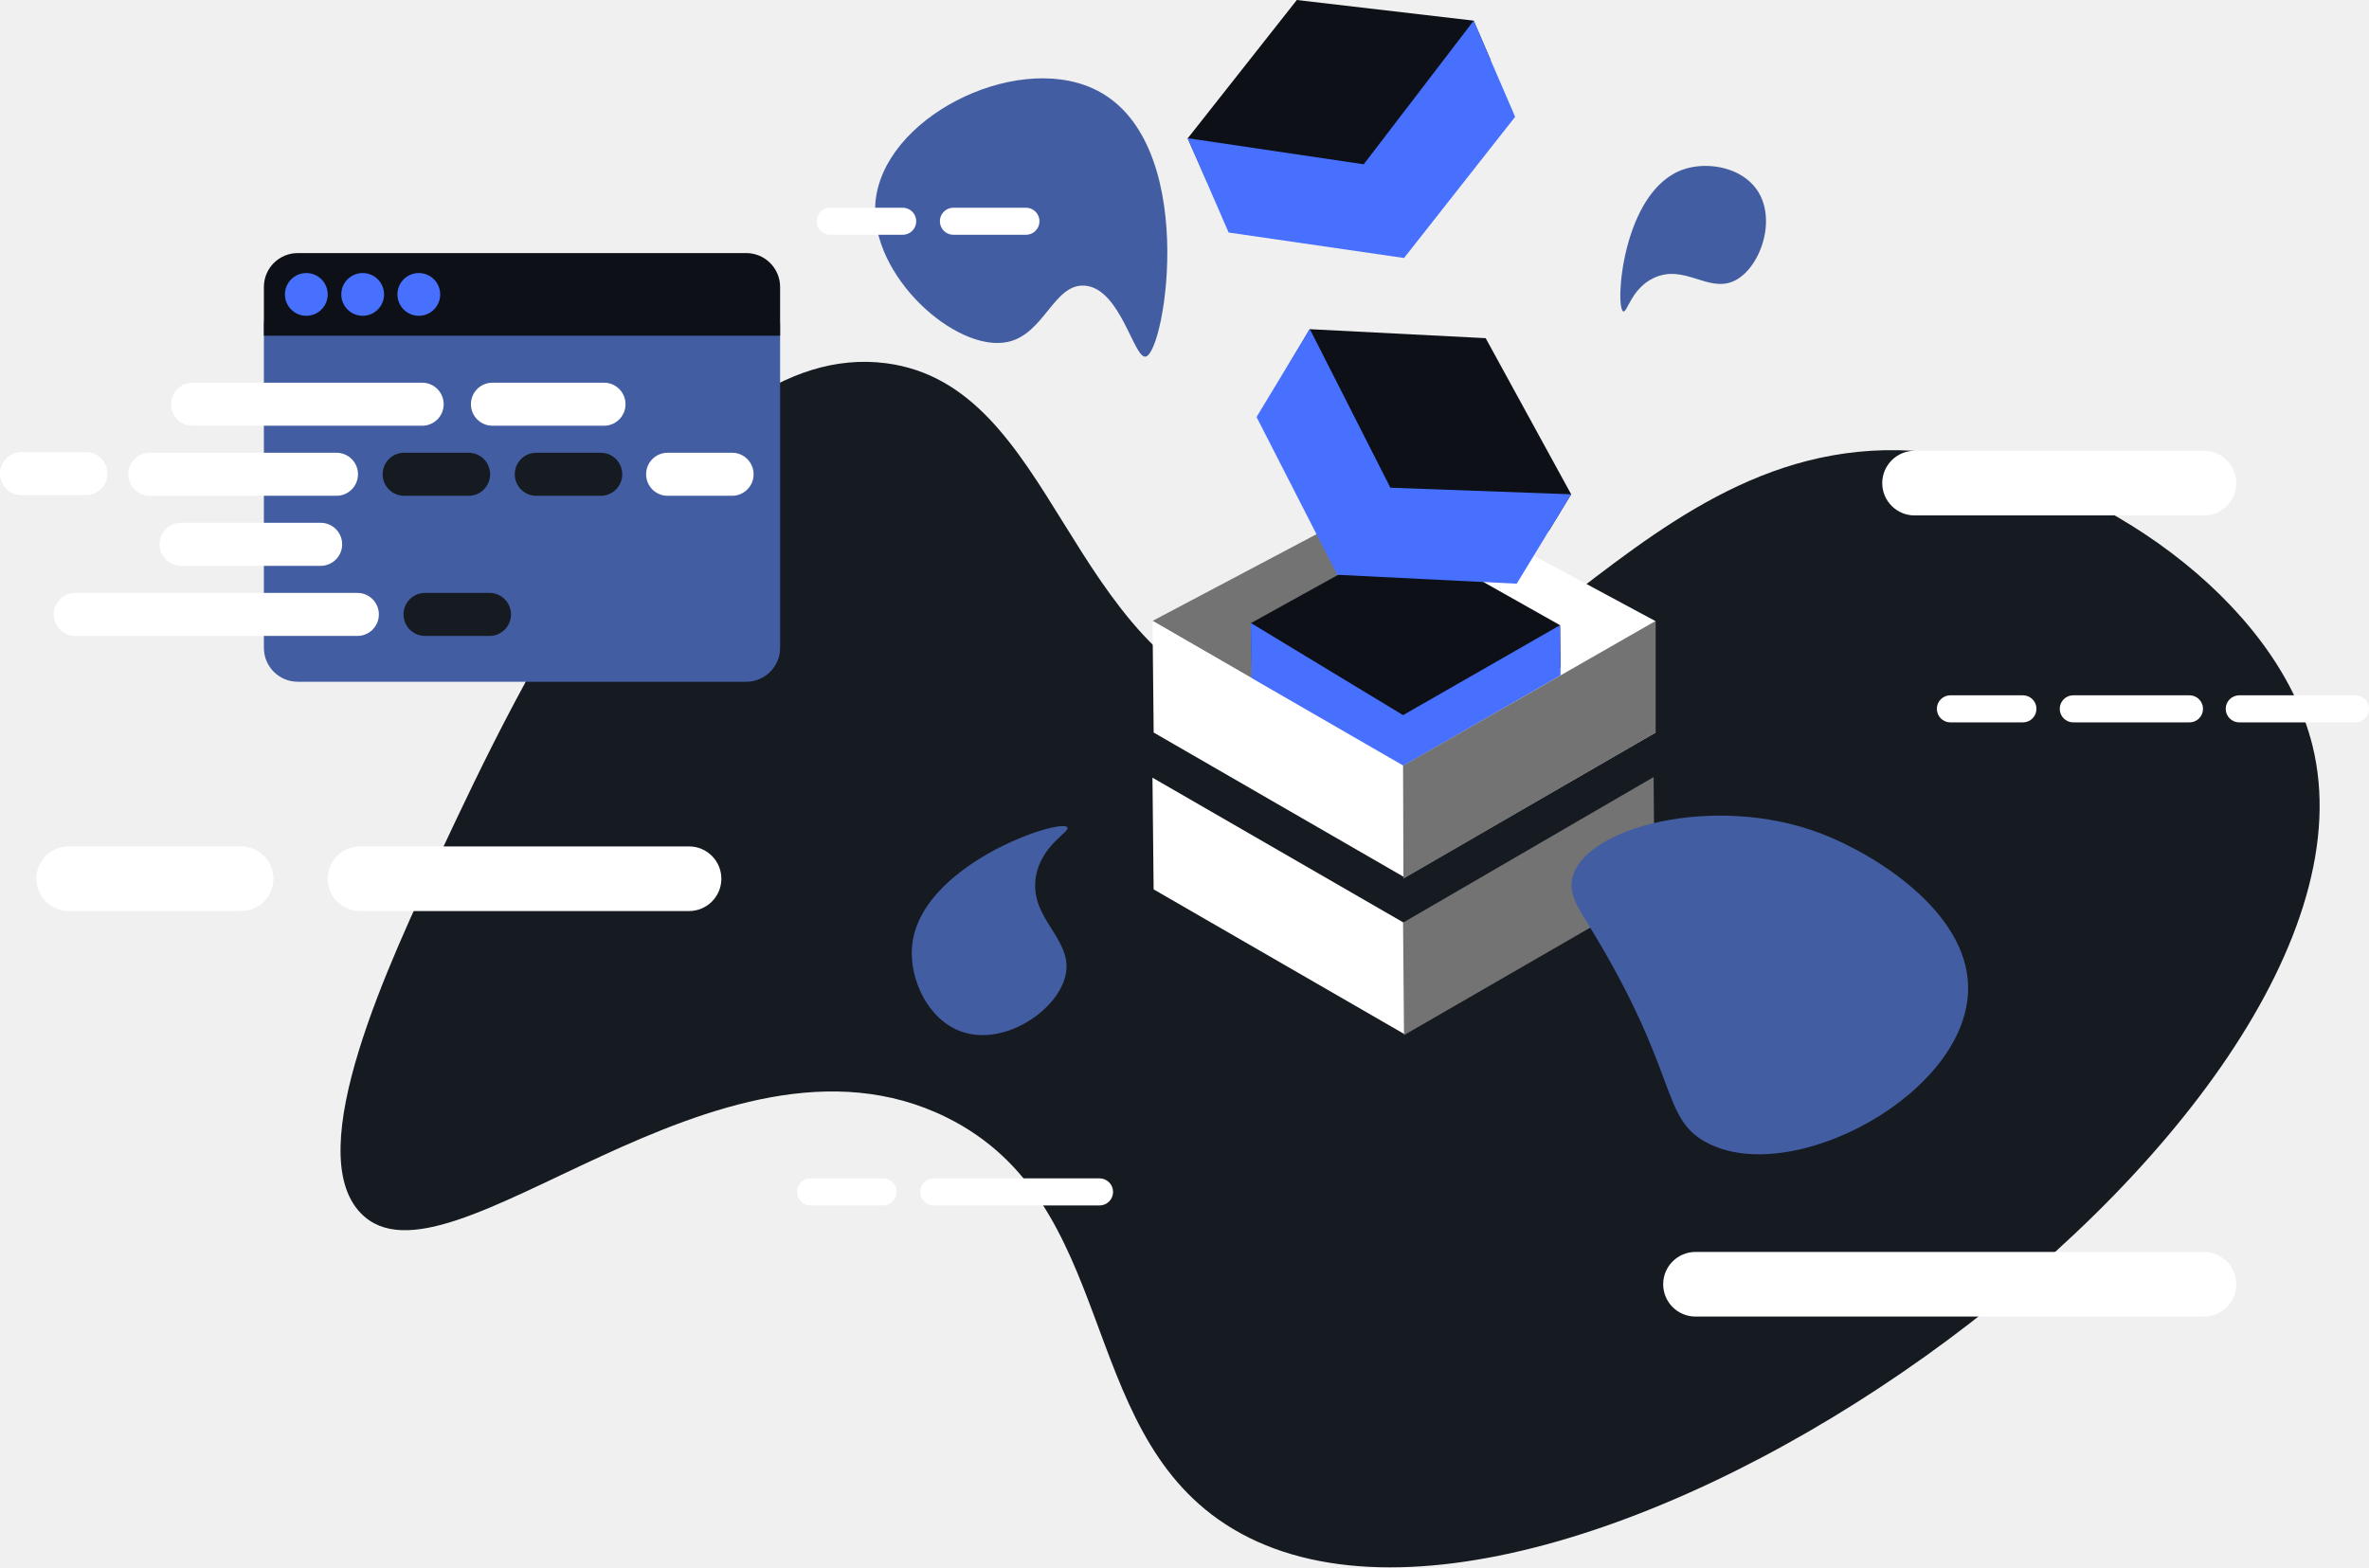
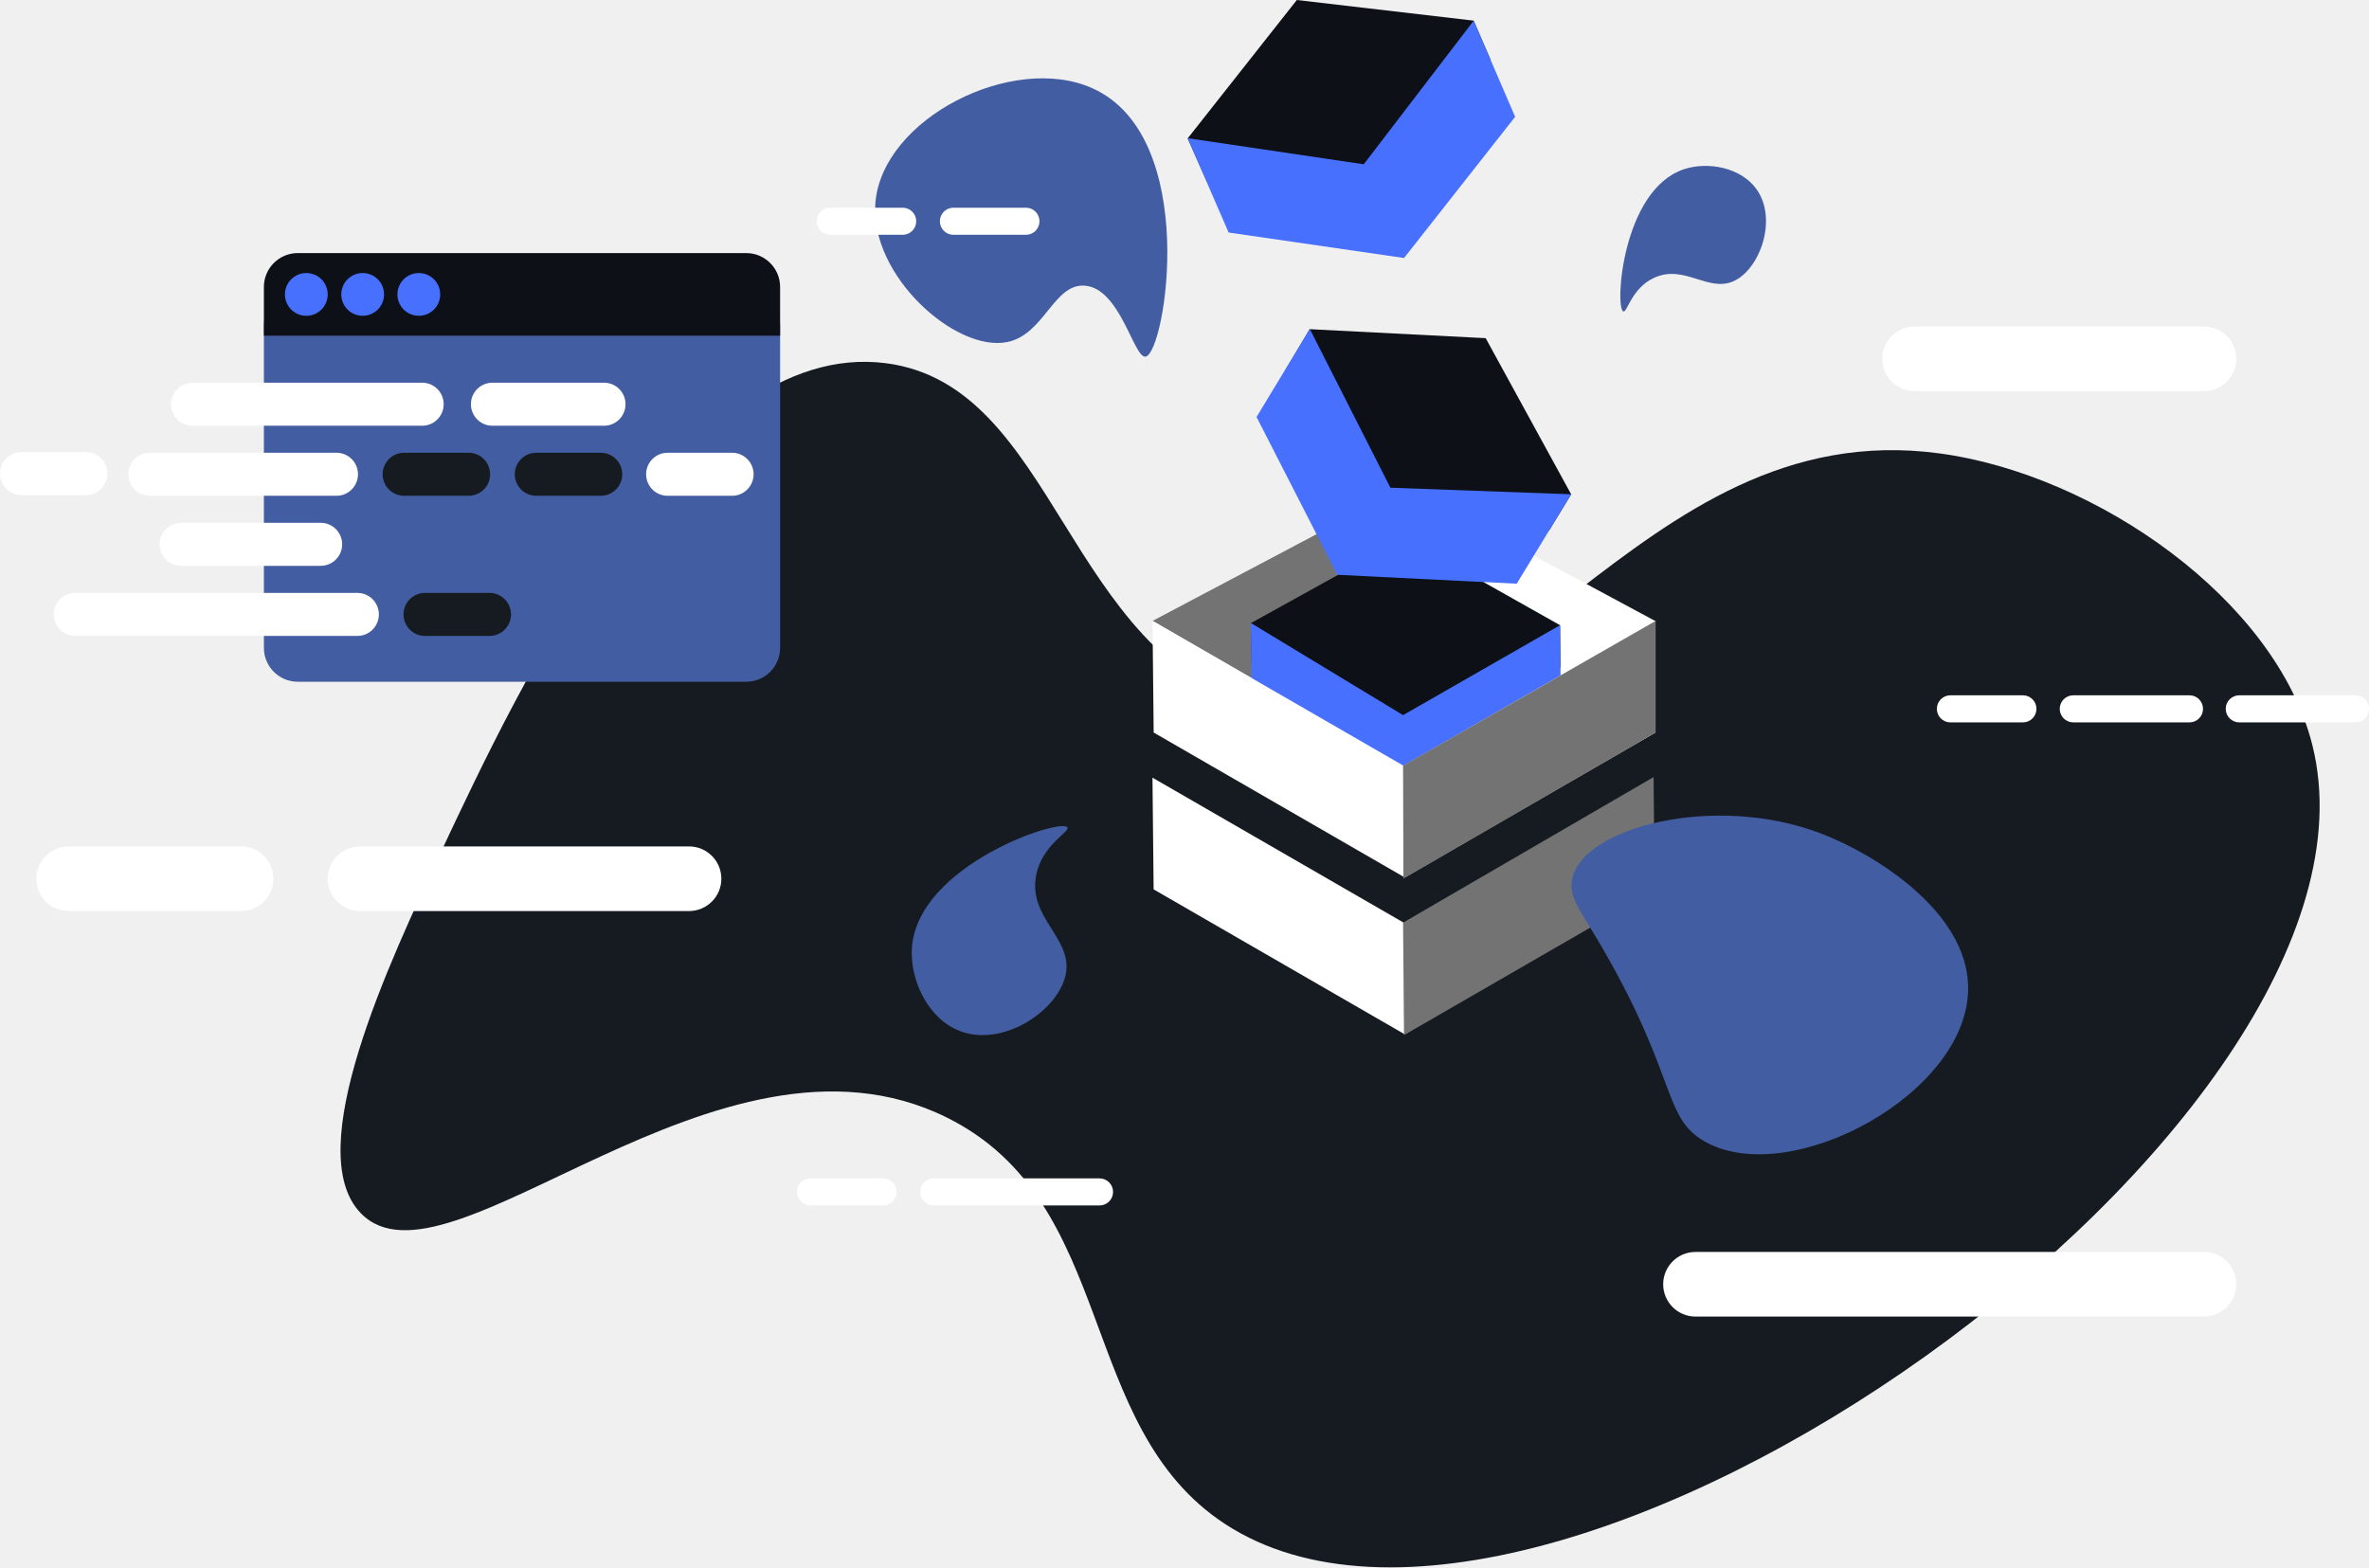
<svg xmlns="http://www.w3.org/2000/svg" id="a" viewBox="0 0 571.76 378.35">
  <defs>
    <style>.b{fill:#fff;}.c{fill:#737373;}.d{fill:#161b22;}.e{fill:#0d1117;}.f{fill:#425da1;}.g{fill:#4870ff;}</style>
  </defs>
  <path class="b" d="M405.18,155.48l-66.64-35.85-.99,37.23,.32,37.23,67.31-38.61Z" />
  <path class="d" d="M106.58,205.33c18.29-38.93,58.27-124.03,107.27-117.65,41.32,5.38,42.98,69.83,90.18,83.6,58.45,17.05,90.12-71.83,164.11-61.83,37.88,5.12,81.25,35.4,89.97,70.5,22.75,91.52-184.27,238.91-262.38,187.97-36.26-23.64-25.72-77.62-67.26-98.18-55.15-27.3-120.44,44.73-141.39,23.12-14.55-15.02,6.75-60.36,19.51-87.52Z" />
  <path class="b" d="M399.56,149.94l-60.24-32.4-61.16,32.34,60.56,34.96,60.84-34.9Z" />
  <path class="b" d="M278.16,187.73l60.56,34.96,3.79,7.33v2.97l-3.52,16.66-60.56-34.96-.28-26.95Z" />
  <path class="c" d="M338.63,222.72l.23,27.15,60.47-34.91-.23-27.38-60.47,35.14Z" />
  <path class="f" d="M391.79,75.18c-2.09-.78-.32-29.31,14.6-34.32,5.74-1.92,13.86-.51,17.64,4.95,5.03,7.26,.68,19.24-5.64,22.07-6.15,2.75-11.88-4.16-19.15-.83-5.52,2.53-6.49,8.48-7.46,8.12Z" />
  <path class="c" d="M339.32,117.54l-61.16,32.34,60.56,34.96" />
  <path class="e" d="M301.88,150.43l37.21-20.61,37.43,21.1,.1,10.26-37.85,21.8-36.64-21.08-.25-11.48Z" />
  <path class="g" d="M301.88,150.38l36.75,22.25,37.89-21.71,.25,25.27-37.9,21.06-36.67-22.05-.32-24.82Z" />
  <path class="b" d="M278.16,149.87l60.56,34.96,60.84-34.96v26.96l-60.56,34.96-60.56-34.96-.28-26.95Z" />
  <path class="c" d="M338.63,184.84l.09,27.27,60.84-35.26v-26.93l-60.93,34.91Z" />
  <path class="f" d="M257.61,199.71c-1.64-2.32-36.21,9.15-37.52,29.15-.5,7.7,3.89,17.24,11.84,20.12,10.58,3.83,23.92-5.42,25.35-14.12,1.39-8.47-9-13.28-7.25-23.32,1.32-7.62,8.34-10.75,7.58-11.83Z" />
  <path class="f" d="M379.42,212.3c2.33-12.55,34.28-20.9,59.95-11.15,13.2,5.02,35.29,18.83,35.64,36.96,.49,25.68-42.85,49.02-63.46,37.51-10.86-6.06-6.22-16.67-28.1-52.27-2.68-4.36-4.71-7.39-4.03-11.06Z" />
  <path class="f" d="M263.67,21.31c-19.17-8.64-50.83,7.28-52.4,27.75-1.34,17.51,19.5,36.11,31.91,33.49,8.86-1.87,11.14-14.06,18.55-13.6,8.69,.54,11.93,17.73,14.79,17.13,4.79-1,13.23-53.02-12.84-64.77Z" />
  <path class="e" d="M316.09,79.46l42.48,2.17,20.63,37.69-5.34,8.77-43.65-1.49-19.97-37.26,5.85-9.87Z" />
  <path class="g" d="M316.12,79.42l19.45,38.31,43.63,1.59-13.14,21.58-43.31-2.15-19.48-38.09,12.85-21.24Z" />
  <path class="e" d="M286.65,33.4L312.99,0l42.68,4.98,4.06,9.42-26.47,34.75-41.95-5.26-4.67-10.49Z" />
  <path class="g" d="M286.64,33.36l42.5,6.3,26.54-34.67,10,23.21-26.81,34.08-42.34-6.15-9.89-22.77Z" />
  <rect class="f" x="63.69" y="70.41" width="124.59" height="94.16" rx="8.18" ry="8.18" />
  <path class="e" d="M71.88,61.09h108.22c4.52,0,8.18,3.67,8.18,8.18v11.77H63.69v-11.77c0-4.52,3.67-8.18,8.18-8.18Z" />
  <rect class="b" x="41.28" y="92.38" width="65.8" height="10.39" rx="5.19" ry="5.19" />
  <rect class="b" x="113.66" y="92.38" width="37.31" height="10.39" rx="5.19" ry="5.19" />
  <rect class="b" x="30.97" y="109.29" width="55.43" height="10.39" rx="5.19" ry="5.19" />
  <rect class="d" x="92.35" y="109.29" width="25.94" height="10.39" rx="5.19" ry="5.19" />
  <rect class="d" x="124.24" y="109.29" width="25.94" height="10.39" rx="5.19" ry="5.19" />
  <rect class="b" x="38.52" y="126.2" width="44.06" height="10.39" rx="5.19" ry="5.19" />
  <rect class="b" x="12.97" y="143.12" width="78.47" height="10.39" rx="5.19" ry="5.19" />
  <rect class="d" x="97.39" y="143.12" width="25.94" height="10.39" rx="5.19" ry="5.19" />
  <rect class="b" x="155.94" y="109.29" width="25.94" height="10.39" rx="5.19" ry="5.19" />
  <circle class="g" cx="73.93" cy="71.07" r="5.16" />
  <circle class="g" cx="87.53" cy="71.07" r="5.16" />
  <circle class="g" cx="101.08" cy="71.07" r="5.16" />
  <rect class="b" x="0" y="109.13" width="25.94" height="10.39" rx="5.19" ry="5.19" />
  <rect class="b" x="537.18" y="167.84" width="34.58" height="6.54" rx="3.27" ry="3.27" />
  <rect class="b" x="497.12" y="167.84" width="34.58" height="6.54" rx="3.27" ry="3.27" />
  <rect class="b" x="467.46" y="167.84" width="24.04" height="6.54" rx="3.27" ry="3.27" />
  <rect class="b" x="197.09" y="50.14" width="24.04" height="6.54" rx="3.27" ry="3.27" />
  <rect class="b" x="226.84" y="50.14" width="24.04" height="6.54" rx="3.27" ry="3.27" />
  <rect class="b" x="79.09" y="204.32" width="95.01" height="15.6" rx="7.8" ry="7.8" />
-   <rect class="b" x="454.28" y="108.82" width="85.44" height="15.6" rx="7.8" ry="7.8" />
+   <rect class="b" x="454.28" y="78.82" width="85.44" height="15.6" rx="7.8" ry="7.8" />
  <rect class="b" x="401.41" y="302.21" width="138.31" height="15.6" rx="7.8" ry="7.8" />
  <rect class="b" x="8.77" y="204.32" width="57.22" height="15.6" rx="7.8" ry="7.8" />
  <rect class="b" x="192.35" y="284.45" width="24.04" height="6.54" rx="3.27" ry="3.27" />
  <rect class="b" x="222.09" y="284.45" width="46.55" height="6.54" rx="3.27" ry="3.27" />
</svg>
